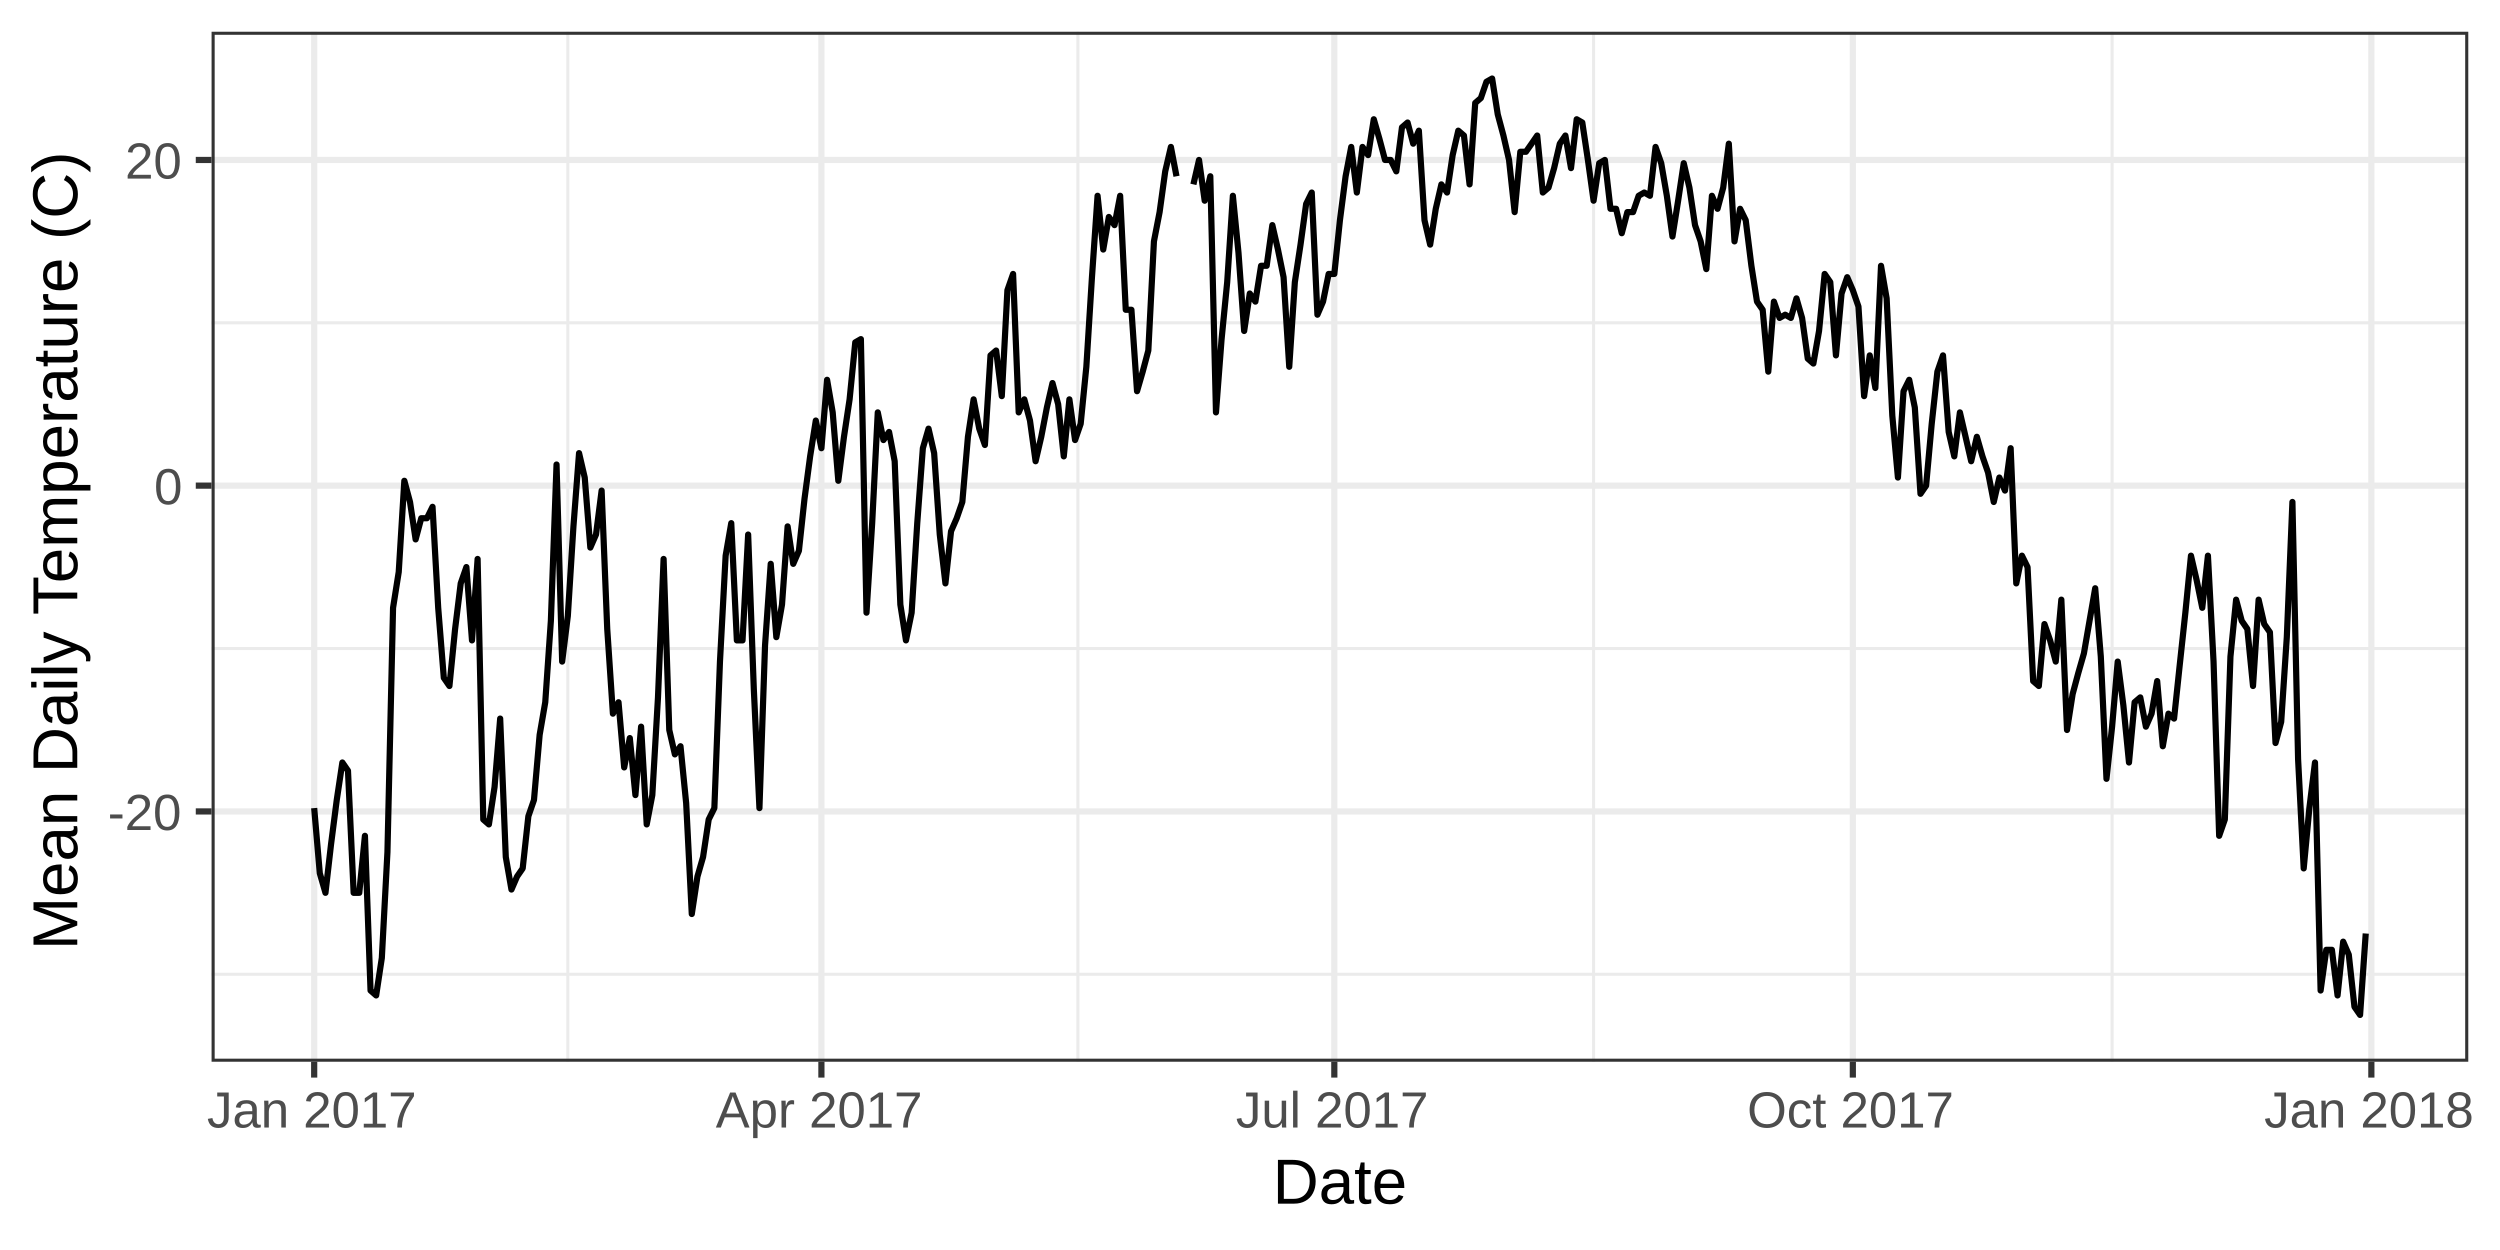
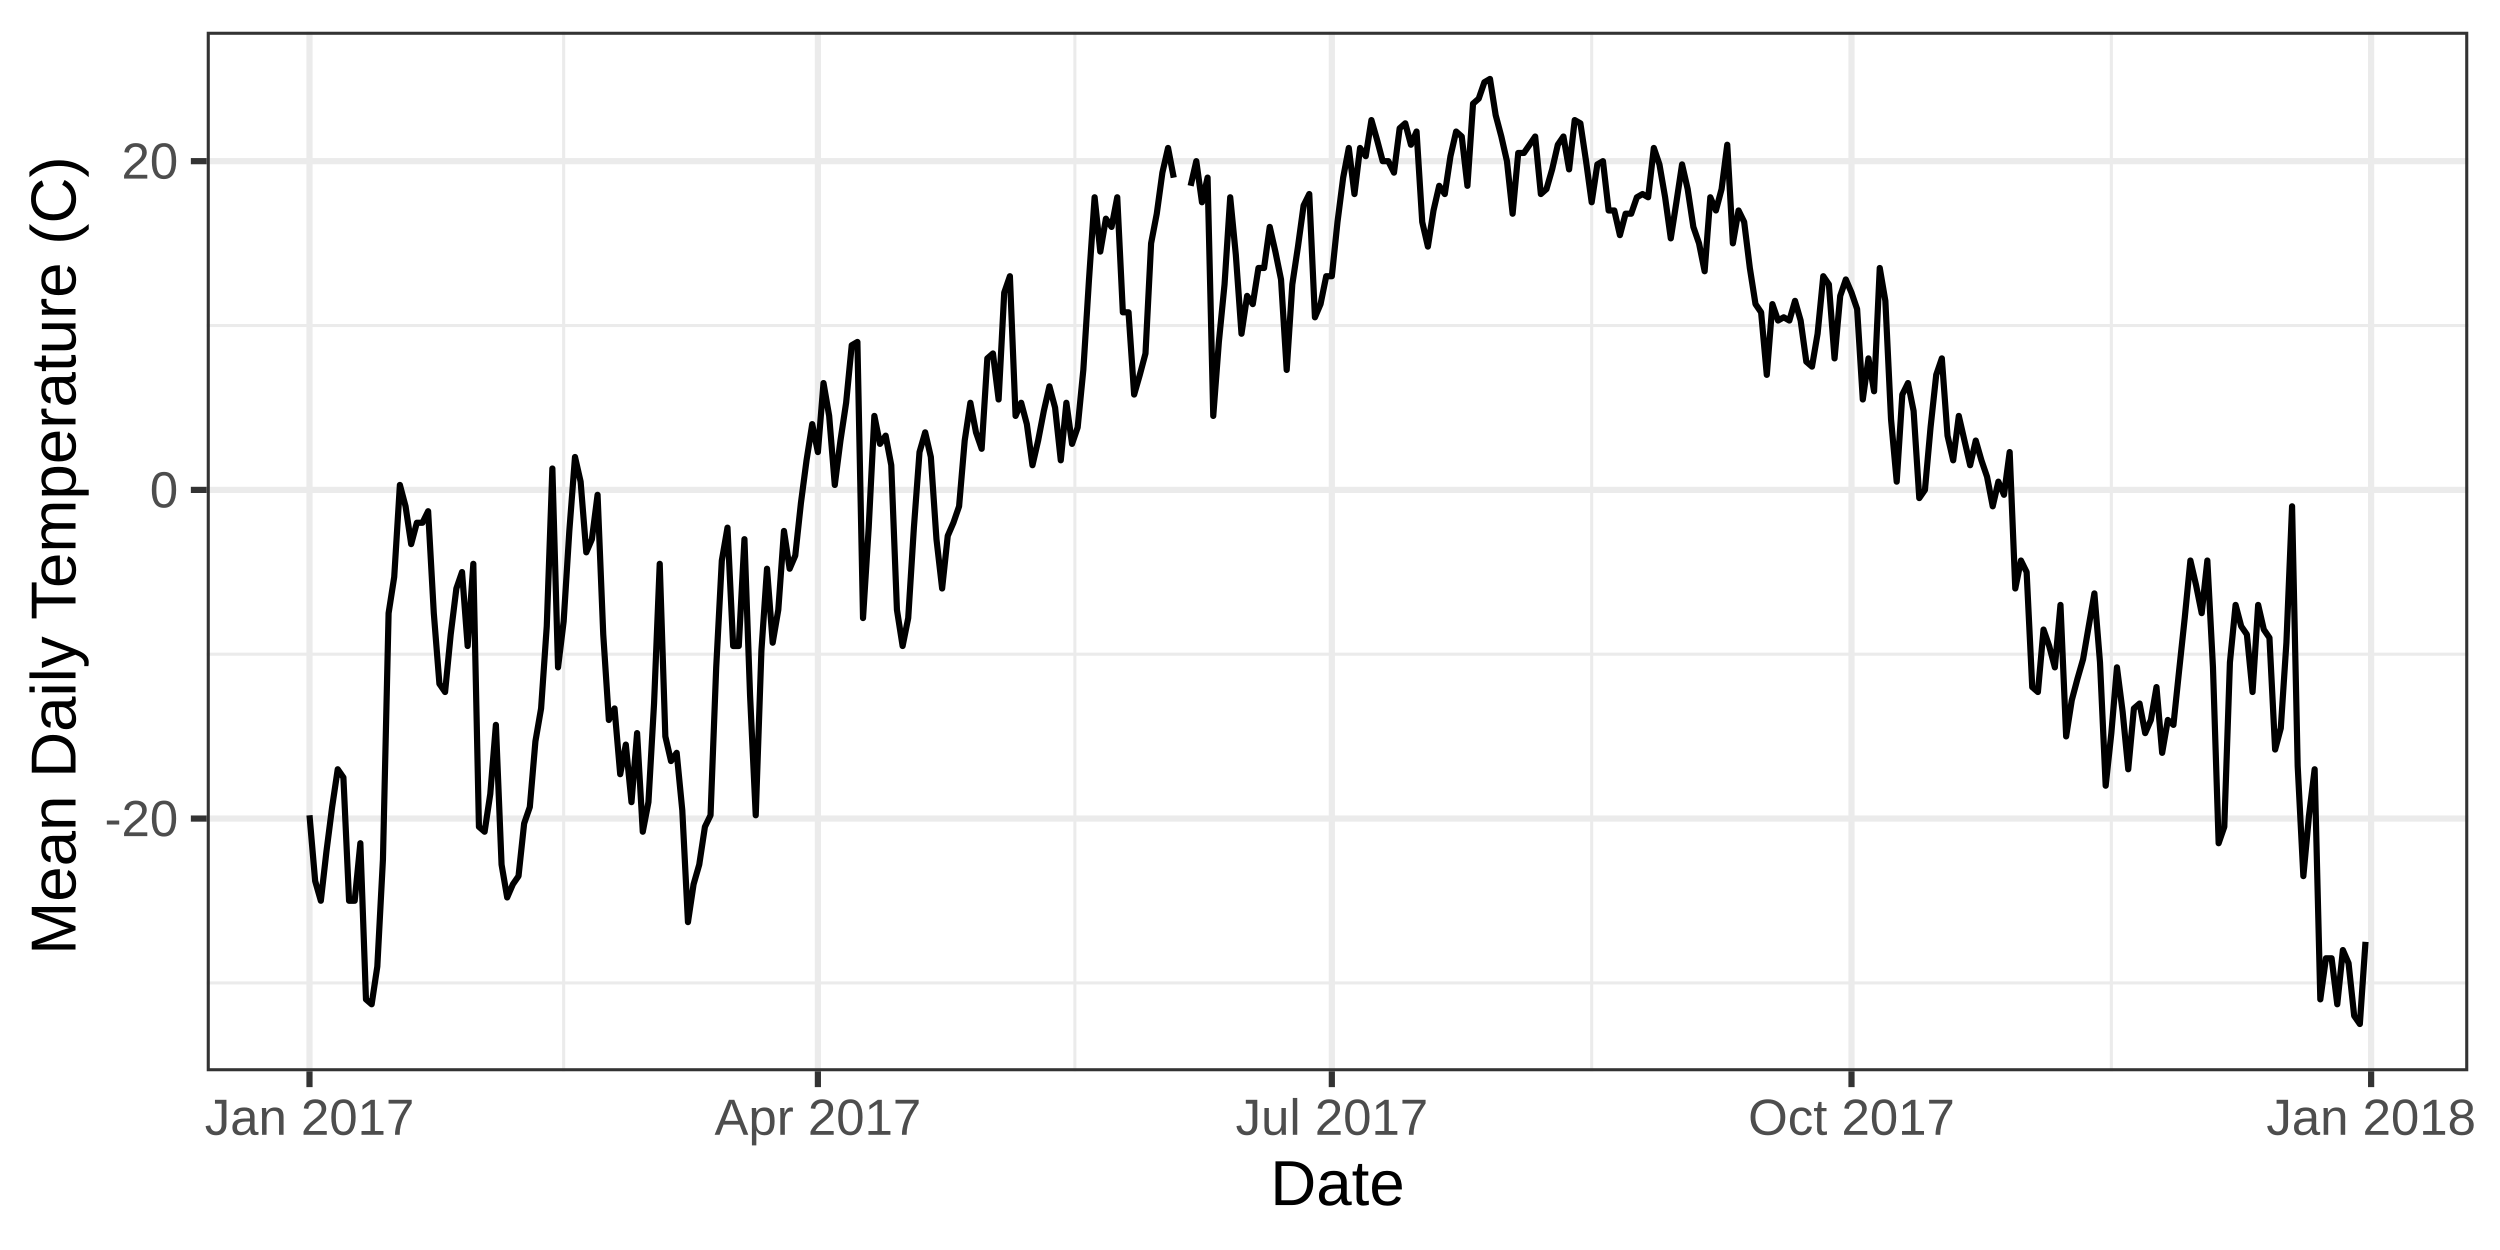
<svg xmlns="http://www.w3.org/2000/svg" viewBox="0 0 432.00 216.00">
  <defs>
    <style type="text/css">
-     line, polyline, path, rect, circle {
+     line, polyline, polygon, path, rect, circle {
      fill: none;
      stroke: #000000;
      stroke-linecap: round;
      stroke-linejoin: round;
      stroke-miterlimit: 10.00;
    }
  </style>
  </defs>
  <rect width="100%" height="100%" style="stroke: none; fill: #FFFFFF;" />
  <rect x="0.00" y="0.00" width="432.00" height="216.00" style="stroke-width: 1.07; stroke: #FFFFFF; fill: #FFFFFF;" />
  <defs>
-     <clipPath id="cpMzYuNTY0N3w0MjYuNTIxfDE4My40NzR8NS40Nzk0NQ==">
-       <rect x="36.56" y="5.48" width="389.96" height="177.99" />
+     <clipPath id="cpMzUuNzJ8NDI2LjUyfDE4NS4xMnw1LjQ4">
+       <rect x="35.72" y="5.48" width="390.80" height="179.64" />
    </clipPath>
  </defs>
-   <rect x="36.56" y="5.48" width="389.96" height="177.99" style="stroke-width: 1.07; stroke: none; fill: #FFFFFF;" clip-path="url(#cpMzYuNTY0N3w0MjYuNTIxfDE4My40NzR8NS40Nzk0NQ==)" />
-   <polyline points="36.56,168.35 426.52,168.35 " style="stroke-width: 0.53; stroke: #EBEBEB; stroke-linecap: butt;" clip-path="url(#cpMzYuNTY0N3w0MjYuNTIxfDE4My40NzR8NS40Nzk0NQ==)" />
-   <polyline points="36.56,112.07 426.52,112.07 " style="stroke-width: 0.53; stroke: #EBEBEB; stroke-linecap: butt;" clip-path="url(#cpMzYuNTY0N3w0MjYuNTIxfDE4My40NzR8NS40Nzk0NQ==)" />
-   <polyline points="36.56,55.78 426.52,55.78 " style="stroke-width: 0.53; stroke: #EBEBEB; stroke-linecap: butt;" clip-path="url(#cpMzYuNTY0N3w0MjYuNTIxfDE4My40NzR8NS40Nzk0NQ==)" />
-   <polyline points="98.12,183.47 98.12,5.48 " style="stroke-width: 0.53; stroke: #EBEBEB; stroke-linecap: butt;" clip-path="url(#cpMzYuNTY0N3w0MjYuNTIxfDE4My40NzR8NS40Nzk0NQ==)" />
-   <polyline points="186.26,183.47 186.26,5.48 " style="stroke-width: 0.53; stroke: #EBEBEB; stroke-linecap: butt;" clip-path="url(#cpMzYuNTY0N3w0MjYuNTIxfDE4My40NzR8NS40Nzk0NQ==)" />
-   <polyline points="275.37,183.47 275.37,5.48 " style="stroke-width: 0.53; stroke: #EBEBEB; stroke-linecap: butt;" clip-path="url(#cpMzYuNTY0N3w0MjYuNTIxfDE4My40NzR8NS40Nzk0NQ==)" />
-   <polyline points="364.97,183.47 364.97,5.48 " style="stroke-width: 0.53; stroke: #EBEBEB; stroke-linecap: butt;" clip-path="url(#cpMzYuNTY0N3w0MjYuNTIxfDE4My40NzR8NS40Nzk0NQ==)" />
-   <polyline points="36.56,140.21 426.52,140.21 " style="stroke-width: 1.07; stroke: #EBEBEB; stroke-linecap: butt;" clip-path="url(#cpMzYuNTY0N3w0MjYuNTIxfDE4My40NzR8NS40Nzk0NQ==)" />
-   <polyline points="36.56,83.92 426.52,83.92 " style="stroke-width: 1.07; stroke: #EBEBEB; stroke-linecap: butt;" clip-path="url(#cpMzYuNTY0N3w0MjYuNTIxfDE4My40NzR8NS40Nzk0NQ==)" />
-   <polyline points="36.56,27.64 426.52,27.64 " style="stroke-width: 1.07; stroke: #EBEBEB; stroke-linecap: butt;" clip-path="url(#cpMzYuNTY0N3w0MjYuNTIxfDE4My40NzR8NS40Nzk0NQ==)" />
-   <polyline points="54.29,183.47 54.29,5.48 " style="stroke-width: 1.07; stroke: #EBEBEB; stroke-linecap: butt;" clip-path="url(#cpMzYuNTY0N3w0MjYuNTIxfDE4My40NzR8NS40Nzk0NQ==)" />
-   <polyline points="141.94,183.47 141.94,5.48 " style="stroke-width: 1.07; stroke: #EBEBEB; stroke-linecap: butt;" clip-path="url(#cpMzYuNTY0N3w0MjYuNTIxfDE4My40NzR8NS40Nzk0NQ==)" />
-   <polyline points="230.57,183.47 230.57,5.48 " style="stroke-width: 1.07; stroke: #EBEBEB; stroke-linecap: butt;" clip-path="url(#cpMzYuNTY0N3w0MjYuNTIxfDE4My40NzR8NS40Nzk0NQ==)" />
-   <polyline points="320.17,183.47 320.17,5.48 " style="stroke-width: 1.07; stroke: #EBEBEB; stroke-linecap: butt;" clip-path="url(#cpMzYuNTY0N3w0MjYuNTIxfDE4My40NzR8NS40Nzk0NQ==)" />
-   <polyline points="409.77,183.47 409.77,5.48 " style="stroke-width: 1.07; stroke: #EBEBEB; stroke-linecap: butt;" clip-path="url(#cpMzYuNTY0N3w0MjYuNTIxfDE4My40NzR8NS40Nzk0NQ==)" />
-   <polyline points="54.29,139.64 55.26,150.90 56.24,154.28 57.21,145.84 58.19,138.24 59.16,131.76 60.13,133.17 61.11,154.28 62.08,154.28 63.06,144.43 64.03,171.16 65.00,172.01 65.98,165.53 66.95,147.24 67.92,105.03 68.90,98.84 69.87,83.08 70.85,86.74 71.82,93.21 72.79,89.55 73.77,89.55 74.74,87.58 75.72,105.03 76.69,117.13 77.66,118.54 78.64,108.69 79.61,100.81 80.59,97.99 81.56,110.66 82.53,96.59 83.51,141.61 84.48,142.46 85.46,135.99 86.43,124.17 87.40,148.09 88.38,153.71 89.35,151.46 90.32,150.06 91.30,141.05 92.27,138.24 93.25,126.98 94.22,121.35 95.19,107.28 96.17,80.27 97.14,114.32 98.12,106.44 99.09,90.96 100.06,78.30 101.04,82.52 102.01,94.62 102.99,92.37 103.96,84.77 104.93,108.69 105.91,123.32 106.88,121.35 107.86,132.61 108.83,127.54 109.80,137.39 110.78,125.57 111.75,142.46 112.72,137.39 113.70,120.51 114.67,96.59 115.65,126.14 116.62,130.36 117.59,128.95 118.57,138.80 119.54,157.94 120.52,151.46 121.49,148.09 122.46,141.61 123.44,139.64 124.41,114.32 125.39,96.02 126.36,90.40 127.33,110.66 128.31,110.66 129.28,92.37 130.26,119.10 131.23,139.64 132.20,111.50 133.18,97.43 134.15,110.10 135.13,104.47 136.10,90.96 137.07,97.43 138.05,95.18 139.02,86.18 139.99,78.86 140.97,72.67 141.94,77.45 142.92,65.63 143.89,71.26 144.86,83.08 145.84,75.48 146.81,69.01 147.79,59.16 148.76,58.60 149.73,105.87 150.71,90.40 151.68,71.26 152.66,76.04 153.63,74.64 154.60,79.70 155.58,104.47 156.55,110.66 157.53,105.87 158.50,90.40 159.47,77.45 160.45,74.07 161.42,78.30 162.39,92.37 163.37,100.81 164.34,91.80 165.32,89.55 166.29,86.74 167.26,75.48 168.24,69.01 169.21,74.07 170.19,76.89 171.16,61.41 172.13,60.57 173.11,68.45 174.08,50.15 175.06,47.34 176.03,71.26 177.00,69.01 177.98,72.67 178.95,79.70 179.93,75.48 180.90,70.42 181.87,66.19 182.85,69.85 183.82,78.86 184.79,69.01 185.77,76.04 186.74,73.23 187.72,63.38 188.69,47.90 189.66,33.83 190.64,43.12 191.61,37.49 192.59,38.90 193.56,33.83 194.53,53.53 195.51,53.53 196.48,67.60 197.46,64.22 198.43,60.57 199.40,41.71 200.38,36.65 201.35,29.61 202.33,25.39 203.30,30.46 " style="stroke-width: 1.07; stroke-linecap: butt;" clip-path="url(#cpMzYuNTY0N3w0MjYuNTIxfDE4My40NzR8NS40Nzk0NQ==)" />
-   <polyline points="206.22,31.86 207.19,27.64 208.17,34.68 209.14,30.46 210.12,71.26 211.09,58.60 212.06,48.75 213.04,33.83 214.01,43.68 214.99,57.19 215.96,50.72 216.93,52.12 217.91,45.93 218.88,45.93 219.86,38.90 220.83,43.12 221.80,47.90 222.78,63.38 223.75,48.75 224.73,42.27 225.70,35.24 226.67,33.27 227.65,54.38 228.62,52.12 229.59,47.34 230.57,47.34 231.54,38.05 232.52,30.46 233.49,25.39 234.46,33.27 235.44,25.39 236.41,26.80 237.39,20.61 238.36,23.98 239.33,27.64 240.31,27.64 241.28,29.61 242.26,22.01 243.23,21.17 244.20,24.83 245.18,22.58 246.15,38.05 247.13,42.27 248.10,36.08 249.07,31.86 250.05,33.27 251.02,26.80 251.99,22.58 252.97,23.42 253.94,31.86 254.92,17.79 255.89,16.95 256.86,14.13 257.84,13.57 258.81,19.76 259.79,23.42 260.76,27.64 261.73,36.65 262.71,26.23 263.68,26.23 264.66,24.83 265.63,23.42 266.60,33.27 267.58,32.42 268.55,29.05 269.53,24.83 270.50,23.42 271.47,29.05 272.45,20.61 273.42,21.17 274.39,27.64 275.37,34.68 276.34,28.20 277.32,27.64 278.29,36.08 279.26,36.08 280.24,40.30 281.21,36.65 282.19,36.65 283.16,33.83 284.13,33.27 285.11,33.83 286.08,25.39 287.06,28.20 288.03,33.83 289.00,40.87 289.98,34.68 290.95,28.20 291.93,32.42 292.90,38.90 293.87,41.71 294.85,46.50 295.82,33.83 296.79,36.08 297.77,32.42 298.74,24.83 299.72,41.71 300.69,36.08 301.66,38.05 302.64,45.93 303.61,52.12 304.59,53.53 305.56,64.22 306.53,52.12 307.51,54.94 308.48,54.38 309.46,54.94 310.43,51.56 311.40,54.94 312.38,61.97 313.35,62.82 314.33,57.19 315.30,47.34 316.27,48.75 317.25,61.41 318.22,50.72 319.20,47.90 320.17,50.15 321.14,52.97 322.12,68.45 323.09,61.41 324.06,67.04 325.04,45.93 326.01,51.56 326.99,71.82 327.96,82.52 328.93,67.60 329.91,65.63 330.88,70.42 331.86,85.33 332.83,83.92 333.80,73.23 334.78,64.22 335.75,61.41 336.73,74.64 337.70,78.86 338.67,71.26 339.65,75.48 340.62,79.70 341.60,75.48 342.57,78.86 343.54,81.67 344.52,86.74 345.49,82.52 346.46,84.77 347.44,77.45 348.41,100.81 349.39,96.02 350.36,97.99 351.33,117.69 352.31,118.54 353.28,107.84 354.26,110.66 355.23,114.32 356.20,103.62 357.18,126.14 358.15,119.94 359.13,116.29 360.10,112.91 361.07,107.28 362.05,101.65 363.02,113.47 364.00,134.58 364.97,125.57 365.94,114.32 366.92,121.91 367.89,131.76 368.86,121.35 369.84,120.51 370.81,125.57 371.79,123.32 372.76,117.69 373.73,128.95 374.71,123.32 375.68,124.17 376.66,114.88 377.63,105.87 378.60,96.02 379.58,100.25 380.55,105.03 381.53,96.02 382.50,114.32 383.47,144.43 384.45,141.61 385.42,113.47 386.40,103.62 387.37,107.28 388.34,108.69 389.32,118.54 390.29,103.62 391.26,107.84 392.24,109.25 393.21,128.39 394.19,124.73 395.16,110.10 396.13,86.74 397.11,131.20 398.08,150.06 399.06,139.64 400.03,131.76 401.00,171.16 401.98,164.13 402.95,164.13 403.93,172.01 404.90,162.72 405.87,164.97 406.85,173.98 407.82,175.38 408.80,161.31 " style="stroke-width: 1.07; stroke-linecap: butt;" clip-path="url(#cpMzYuNTY0N3w0MjYuNTIxfDE4My40NzR8NS40Nzk0NQ==)" />
-   <rect x="36.56" y="5.48" width="389.96" height="177.99" style="stroke-width: 1.07; stroke: #333333;" clip-path="url(#cpMzYuNTY0N3w0MjYuNTIxfDE4My40NzR8NS40Nzk0NQ==)" />
+   <rect x="35.72" y="5.48" width="390.80" height="179.64" style="stroke-width: 1.07; stroke: none; fill: #FFFFFF;" clip-path="url(#cpMzUuNzJ8NDI2LjUyfDE4NS4xMnw1LjQ4)" />
+   <polyline points="35.72,169.85 426.52,169.85 " style="stroke-width: 0.53; stroke: #EBEBEB; stroke-linecap: butt;" clip-path="url(#cpMzUuNzJ8NDI2LjUyfDE4NS4xMnw1LjQ4)" />
+   <polyline points="35.72,113.05 426.52,113.05 " style="stroke-width: 0.53; stroke: #EBEBEB; stroke-linecap: butt;" clip-path="url(#cpMzUuNzJ8NDI2LjUyfDE4NS4xMnw1LjQ4)" />
+   <polyline points="35.72,56.25 426.52,56.25 " style="stroke-width: 0.53; stroke: #EBEBEB; stroke-linecap: butt;" clip-path="url(#cpMzUuNzJ8NDI2LjUyfDE4NS4xMnw1LjQ4)" />
+   <polyline points="97.40,185.12 97.40,5.48 " style="stroke-width: 0.53; stroke: #EBEBEB; stroke-linecap: butt;" clip-path="url(#cpMzUuNzJ8NDI2LjUyfDE4NS4xMnw1LjQ4)" />
+   <polyline points="185.74,185.12 185.74,5.48 " style="stroke-width: 0.53; stroke: #EBEBEB; stroke-linecap: butt;" clip-path="url(#cpMzUuNzJ8NDI2LjUyfDE4NS4xMnw1LjQ4)" />
+   <polyline points="275.04,185.12 275.04,5.48 " style="stroke-width: 0.53; stroke: #EBEBEB; stroke-linecap: butt;" clip-path="url(#cpMzUuNzJ8NDI2LjUyfDE4NS4xMnw1LjQ4)" />
+   <polyline points="364.84,185.12 364.84,5.48 " style="stroke-width: 0.53; stroke: #EBEBEB; stroke-linecap: butt;" clip-path="url(#cpMzUuNzJ8NDI2LjUyfDE4NS4xMnw1LjQ4)" />
+   <polyline points="35.72,141.45 426.52,141.45 " style="stroke-width: 1.07; stroke: #EBEBEB; stroke-linecap: butt;" clip-path="url(#cpMzUuNzJ8NDI2LjUyfDE4NS4xMnw1LjQ4)" />
+   <polyline points="35.72,84.65 426.52,84.65 " style="stroke-width: 1.07; stroke: #EBEBEB; stroke-linecap: butt;" clip-path="url(#cpMzUuNzJ8NDI2LjUyfDE4NS4xMnw1LjQ4)" />
+   <polyline points="35.72,27.85 426.52,27.85 " style="stroke-width: 1.07; stroke: #EBEBEB; stroke-linecap: butt;" clip-path="url(#cpMzUuNzJ8NDI2LjUyfDE4NS4xMnw1LjQ4)" />
+   <polyline points="53.48,185.12 53.48,5.48 " style="stroke-width: 1.07; stroke: #EBEBEB; stroke-linecap: butt;" clip-path="url(#cpMzUuNzJ8NDI2LjUyfDE4NS4xMnw1LjQ4)" />
+   <polyline points="141.33,185.12 141.33,5.48 " style="stroke-width: 1.07; stroke: #EBEBEB; stroke-linecap: butt;" clip-path="url(#cpMzUuNzJ8NDI2LjUyfDE4NS4xMnw1LjQ4)" />
+   <polyline points="230.14,185.12 230.14,5.48 " style="stroke-width: 1.07; stroke: #EBEBEB; stroke-linecap: butt;" clip-path="url(#cpMzUuNzJ8NDI2LjUyfDE4NS4xMnw1LjQ4)" />
+   <polyline points="319.94,185.12 319.94,5.48 " style="stroke-width: 1.07; stroke: #EBEBEB; stroke-linecap: butt;" clip-path="url(#cpMzUuNzJ8NDI2LjUyfDE4NS4xMnw1LjQ4)" />
+   <polyline points="409.73,185.12 409.73,5.48 " style="stroke-width: 1.07; stroke: #EBEBEB; stroke-linecap: butt;" clip-path="url(#cpMzUuNzJ8NDI2LjUyfDE4NS4xMnw1LjQ4)" />
+   <polyline points="53.48,140.88 54.46,152.24 55.44,155.65 56.41,147.13 57.39,139.46 58.36,132.93 59.34,134.35 60.32,155.65 61.29,155.65 62.27,145.71 63.24,172.69 64.22,173.54 65.20,167.01 66.17,148.55 67.15,105.95 68.12,99.70 69.10,83.80 70.08,87.49 71.05,94.02 72.03,90.33 73.00,90.33 73.98,88.34 74.96,105.95 75.93,118.16 76.91,119.58 77.88,109.64 78.86,101.69 79.84,98.85 80.81,111.63 81.79,97.43 82.76,142.87 83.74,143.72 84.72,137.19 85.69,125.26 86.67,149.40 87.64,155.08 88.62,152.81 89.60,151.39 90.57,142.30 91.55,139.46 92.52,128.10 93.50,122.42 94.48,108.22 95.45,80.96 96.43,115.32 97.40,107.37 98.38,91.75 99.36,78.97 100.33,83.23 101.31,95.44 102.28,93.17 103.26,85.50 104.24,109.64 105.21,124.41 106.19,122.42 107.17,133.78 108.14,128.67 109.12,138.61 110.09,126.68 111.07,143.72 112.05,138.61 113.02,121.57 114.00,97.43 114.97,127.25 115.95,131.51 116.93,130.09 117.90,140.03 118.88,159.34 119.85,152.81 120.83,149.40 121.81,142.87 122.78,140.88 123.76,115.32 124.73,96.86 125.71,91.18 126.69,111.63 127.66,111.63 128.64,93.17 129.61,120.15 130.59,140.88 131.57,112.48 132.54,98.28 133.52,111.06 134.49,105.38 135.47,91.75 136.45,98.28 137.42,96.01 138.40,86.92 139.37,79.54 140.35,73.29 141.33,78.12 142.30,66.19 143.28,71.87 144.25,83.80 145.23,76.13 146.21,69.60 147.18,59.66 148.16,59.09 149.13,106.80 150.11,91.18 151.09,71.87 152.06,76.70 153.04,75.28 154.01,80.39 154.99,105.38 155.97,111.63 156.94,106.80 157.92,91.18 158.89,78.12 159.87,74.71 160.85,78.97 161.82,93.17 162.80,101.69 163.77,92.60 164.75,90.33 165.73,87.49 166.70,76.13 167.68,69.60 168.65,74.71 169.63,77.55 170.61,61.93 171.58,61.08 172.56,69.03 173.53,50.57 174.51,47.73 175.49,71.87 176.46,69.60 177.44,73.29 178.41,80.39 179.39,76.13 180.37,71.02 181.34,66.76 182.32,70.45 183.30,79.54 184.27,69.60 185.25,76.70 186.22,73.86 187.20,63.92 188.18,48.29 189.15,34.09 190.13,43.47 191.10,37.79 192.08,39.21 193.06,34.09 194.03,53.97 195.01,53.97 195.98,68.18 196.96,64.77 197.94,61.08 198.91,42.05 199.89,36.93 200.86,29.83 201.84,25.57 202.82,30.69 " style="stroke-width: 1.07; stroke-linecap: butt;" clip-path="url(#cpMzUuNzJ8NDI2LjUyfDE4NS4xMnw1LjQ4)" />
+   <polyline points="205.74,32.11 206.72,27.85 207.70,34.95 208.67,30.69 209.65,71.87 210.62,59.09 211.60,49.15 212.58,34.09 213.55,44.03 214.53,57.67 215.50,51.13 216.48,52.55 217.46,46.31 218.43,46.31 219.41,39.21 220.38,43.47 221.36,48.29 222.34,63.92 223.31,49.15 224.29,42.61 225.26,35.51 226.24,33.53 227.22,54.83 228.19,52.55 229.17,47.73 230.14,47.73 231.12,38.35 232.10,30.69 233.07,25.57 234.05,33.53 235.02,25.57 236.00,26.99 236.98,20.75 237.95,24.15 238.93,27.85 239.90,27.85 240.88,29.83 241.86,22.17 242.83,21.31 243.81,25.01 244.78,22.73 245.76,38.35 246.74,42.61 247.71,36.37 248.69,32.11 249.66,33.53 250.64,26.99 251.62,22.73 252.59,23.59 253.57,32.11 254.54,17.91 255.52,17.05 256.50,14.21 257.47,13.64 258.45,19.89 259.43,23.59 260.40,27.85 261.38,36.93 262.35,26.43 263.33,26.43 264.31,25.01 265.28,23.59 266.26,33.53 267.23,32.67 268.21,29.27 269.19,25.01 270.16,23.59 271.14,29.27 272.11,20.75 273.09,21.31 274.07,27.85 275.04,34.95 276.02,28.41 276.99,27.85 277.97,36.37 278.95,36.37 279.92,40.63 280.90,36.93 281.87,36.93 282.85,34.09 283.83,33.53 284.80,34.09 285.78,25.57 286.75,28.41 287.73,34.09 288.71,41.19 289.68,34.95 290.66,28.41 291.63,32.67 292.61,39.21 293.59,42.05 294.56,46.87 295.54,34.09 296.51,36.37 297.49,32.67 298.47,25.01 299.44,42.05 300.42,36.37 301.39,38.35 302.37,46.31 303.35,52.55 304.32,53.97 305.30,64.77 306.27,52.55 307.25,55.39 308.23,54.83 309.20,55.39 310.18,51.99 311.15,55.39 312.13,62.50 313.11,63.35 314.08,57.67 315.06,47.73 316.03,49.15 317.01,61.93 317.99,51.13 318.96,48.29 319.94,50.57 320.91,53.41 321.89,69.03 322.87,61.93 323.84,67.61 324.82,46.31 325.79,51.99 326.77,72.44 327.75,83.23 328.72,68.18 329.70,66.19 330.67,71.02 331.65,86.07 332.63,84.65 333.60,73.86 334.58,64.77 335.55,61.93 336.53,75.28 337.51,79.54 338.48,71.87 339.46,76.13 340.44,80.39 341.41,76.13 342.39,79.54 343.36,82.38 344.34,87.49 345.32,83.23 346.29,85.50 347.27,78.12 348.24,101.69 349.22,96.86 350.20,98.85 351.17,118.73 352.15,119.58 353.12,108.79 354.10,111.63 355.08,115.32 356.05,104.53 357.03,127.25 358.00,121.00 358.98,117.31 359.96,113.90 360.93,108.22 361.91,102.54 362.88,114.47 363.86,135.77 364.84,126.68 365.81,115.32 366.79,122.99 367.76,132.93 368.74,122.42 369.72,121.57 370.69,126.68 371.67,124.41 372.64,118.73 373.62,130.09 374.60,124.41 375.57,125.26 376.55,115.89 377.52,106.80 378.50,96.86 379.48,101.12 380.45,105.95 381.43,96.86 382.40,115.32 383.38,145.71 384.36,142.87 385.33,114.47 386.31,104.53 387.28,108.22 388.26,109.64 389.24,119.58 390.21,104.53 391.19,108.79 392.16,110.21 393.14,129.52 394.12,125.83 395.09,111.06 396.07,87.49 397.04,132.36 398.02,151.39 399.00,140.88 399.97,132.93 400.95,172.69 401.92,165.59 402.90,165.59 403.88,173.54 404.85,164.17 405.83,166.44 406.80,175.53 407.78,176.95 408.76,162.75 " style="stroke-width: 1.07; stroke-linecap: butt;" clip-path="url(#cpMzUuNzJ8NDI2LjUyfDE4NS4xMnw1LjQ4)" />
+   <rect x="35.72" y="5.48" width="390.80" height="179.64" style="stroke-width: 1.07; stroke: #333333;" clip-path="url(#cpMzUuNzJ8NDI2LjUyfDE4NS4xMnw1LjQ4)" />
  <defs>
-     <clipPath id="cpMHw0MzJ8MjE2fDA=">
+     <clipPath id="cpMC4wMHw0MzIuMDB8MjE2LjAwfDAuMDA=">
      <rect x="0.00" y="0.00" width="432.00" height="216.00" />
    </clipPath>
  </defs>
-   <g clip-path="url(#cpMHw0MzJ8MjE2fDA=)">
-     <text x="18.63" y="143.43" style="font-size: 8.80px; fill: #4D4D4D; font-family: Arial;" textLength="13.01px" lengthAdjust="spacingAndGlyphs">-20</text>
+   <g clip-path="url(#cpMC4wMHw0MzIuMDB8MjE2LjAwfDAuMDA=)">
+     <text x="18.07" y="144.48" style="font-size: 8.80px; fill: #4D4D4D; font-family: Arimo;" textLength="12.72px" lengthAdjust="spacingAndGlyphs">-20</text>
  </g>
-   <g clip-path="url(#cpMHw0MzJ8MjE2fDA=)">
-     <text x="26.63" y="87.14" style="font-size: 8.80px; fill: #4D4D4D; font-family: Arial;" textLength="5.01px" lengthAdjust="spacingAndGlyphs">0</text>
+   <g clip-path="url(#cpMC4wMHw0MzIuMDB8MjE2LjAwfDAuMDA=)">
+     <text x="25.89" y="87.68" style="font-size: 8.80px; fill: #4D4D4D; font-family: Arimo;" textLength="4.89px" lengthAdjust="spacingAndGlyphs">0</text>
  </g>
-   <g clip-path="url(#cpMHw0MzJ8MjE2fDA=)">
-     <text x="21.62" y="30.86" style="font-size: 8.80px; fill: #4D4D4D; font-family: Arial;" textLength="10.01px" lengthAdjust="spacingAndGlyphs">20</text>
+   <g clip-path="url(#cpMC4wMHw0MzIuMDB8MjE2LjAwfDAuMDA=)">
+     <text x="21.00" y="30.87" style="font-size: 8.80px; fill: #4D4D4D; font-family: Arimo;" textLength="9.79px" lengthAdjust="spacingAndGlyphs">20</text>
  </g>
-   <polyline points="33.83,140.21 36.56,140.21 " style="stroke-width: 1.07; stroke: #333333; stroke-linecap: butt;" clip-path="url(#cpMHw0MzJ8MjE2fDA=)" />
-   <polyline points="33.83,83.92 36.56,83.92 " style="stroke-width: 1.07; stroke: #333333; stroke-linecap: butt;" clip-path="url(#cpMHw0MzJ8MjE2fDA=)" />
-   <polyline points="33.83,27.64 36.56,27.64 " style="stroke-width: 1.07; stroke: #333333; stroke-linecap: butt;" clip-path="url(#cpMHw0MzJ8MjE2fDA=)" />
-   <polyline points="54.29,186.21 54.29,183.47 " style="stroke-width: 1.07; stroke: #333333; stroke-linecap: butt;" clip-path="url(#cpMHw0MzJ8MjE2fDA=)" />
-   <polyline points="141.94,186.21 141.94,183.47 " style="stroke-width: 1.07; stroke: #333333; stroke-linecap: butt;" clip-path="url(#cpMHw0MzJ8MjE2fDA=)" />
-   <polyline points="230.57,186.21 230.57,183.47 " style="stroke-width: 1.07; stroke: #333333; stroke-linecap: butt;" clip-path="url(#cpMHw0MzJ8MjE2fDA=)" />
-   <polyline points="320.17,186.21 320.17,183.47 " style="stroke-width: 1.07; stroke: #333333; stroke-linecap: butt;" clip-path="url(#cpMHw0MzJ8MjE2fDA=)" />
-   <polyline points="409.77,186.21 409.77,183.47 " style="stroke-width: 1.07; stroke: #333333; stroke-linecap: butt;" clip-path="url(#cpMHw0MzJ8MjE2fDA=)" />
-   <g clip-path="url(#cpMHw0MzJ8MjE2fDA=)">
-     <text x="35.77" y="194.84" style="font-size: 8.80px; fill: #4D4D4D; font-family: Arial;" textLength="37.03px" lengthAdjust="spacingAndGlyphs">Jan 2017</text>
+   <polyline points="32.98,141.45 35.72,141.45 " style="stroke-width: 1.07; stroke: #333333; stroke-linecap: butt;" clip-path="url(#cpMC4wMHw0MzIuMDB8MjE2LjAwfDAuMDA=)" />
+   <polyline points="32.98,84.65 35.72,84.65 " style="stroke-width: 1.07; stroke: #333333; stroke-linecap: butt;" clip-path="url(#cpMC4wMHw0MzIuMDB8MjE2LjAwfDAuMDA=)" />
+   <polyline points="32.98,27.85 35.72,27.85 " style="stroke-width: 1.07; stroke: #333333; stroke-linecap: butt;" clip-path="url(#cpMC4wMHw0MzIuMDB8MjE2LjAwfDAuMDA=)" />
+   <polyline points="53.48,187.86 53.48,185.12 " style="stroke-width: 1.07; stroke: #333333; stroke-linecap: butt;" clip-path="url(#cpMC4wMHw0MzIuMDB8MjE2LjAwfDAuMDA=)" />
+   <polyline points="141.33,187.86 141.33,185.12 " style="stroke-width: 1.07; stroke: #333333; stroke-linecap: butt;" clip-path="url(#cpMC4wMHw0MzIuMDB8MjE2LjAwfDAuMDA=)" />
+   <polyline points="230.14,187.86 230.14,185.12 " style="stroke-width: 1.07; stroke: #333333; stroke-linecap: butt;" clip-path="url(#cpMC4wMHw0MzIuMDB8MjE2LjAwfDAuMDA=)" />
+   <polyline points="319.94,187.86 319.94,185.12 " style="stroke-width: 1.07; stroke: #333333; stroke-linecap: butt;" clip-path="url(#cpMC4wMHw0MzIuMDB8MjE2LjAwfDAuMDA=)" />
+   <polyline points="409.73,187.86 409.73,185.12 " style="stroke-width: 1.07; stroke: #333333; stroke-linecap: butt;" clip-path="url(#cpMC4wMHw0MzIuMDB8MjE2LjAwfDAuMDA=)" />
+   <g clip-path="url(#cpMC4wMHw0MzIuMDB8MjE2LjAwfDAuMDA=)">
+     <text x="35.38" y="196.10" style="font-size: 8.80px; fill: #4D4D4D; font-family: Arimo;" textLength="36.21px" lengthAdjust="spacingAndGlyphs">Jan 2017</text>
  </g>
-   <g clip-path="url(#cpMHw0MzJ8MjE2fDA=)">
-     <text x="123.68" y="194.84" style="font-size: 8.80px; fill: #4D4D4D; font-family: Arial;" textLength="36.53px" lengthAdjust="spacingAndGlyphs">Apr 2017</text>
+   <g clip-path="url(#cpMC4wMHw0MzIuMDB8MjE2LjAwfDAuMDA=)">
+     <text x="123.47" y="196.10" style="font-size: 8.80px; fill: #4D4D4D; font-family: Arimo;" textLength="35.72px" lengthAdjust="spacingAndGlyphs">Apr 2017</text>
  </g>
-   <g clip-path="url(#cpMHw0MzJ8MjE2fDA=)">
-     <text x="213.56" y="194.84" style="font-size: 8.80px; fill: #4D4D4D; font-family: Arial;" textLength="34.03px" lengthAdjust="spacingAndGlyphs">Jul 2017</text>
+   <g clip-path="url(#cpMC4wMHw0MzIuMDB8MjE2LjAwfDAuMDA=)">
+     <text x="213.51" y="196.10" style="font-size: 8.80px; fill: #4D4D4D; font-family: Arimo;" textLength="33.27px" lengthAdjust="spacingAndGlyphs">Jul 2017</text>
  </g>
-   <g clip-path="url(#cpMHw0MzJ8MjE2fDA=)">
-     <text x="301.91" y="194.84" style="font-size: 8.80px; fill: #4D4D4D; font-family: Arial;" textLength="36.52px" lengthAdjust="spacingAndGlyphs">Oct 2017</text>
+   <g clip-path="url(#cpMC4wMHw0MzIuMDB8MjE2LjAwfDAuMDA=)">
+     <text x="302.08" y="196.10" style="font-size: 8.80px; fill: #4D4D4D; font-family: Arimo;" textLength="35.71px" lengthAdjust="spacingAndGlyphs">Oct 2017</text>
  </g>
-   <g clip-path="url(#cpMHw0MzJ8MjE2fDA=)">
-     <text x="391.25" y="194.84" style="font-size: 8.80px; fill: #4D4D4D; font-family: Arial;" textLength="37.03px" lengthAdjust="spacingAndGlyphs">Jan 2018</text>
+   <g clip-path="url(#cpMC4wMHw0MzIuMDB8MjE2LjAwfDAuMDA=)">
+     <text x="391.63" y="196.10" style="font-size: 8.80px; fill: #4D4D4D; font-family: Arimo;" textLength="36.21px" lengthAdjust="spacingAndGlyphs">Jan 2018</text>
  </g>
-   <g clip-path="url(#cpMHw0MzJ8MjE2fDA=)">
-     <text x="219.92" y="207.99" style="font-size: 11.00px; font-family: Arial;" textLength="23.24px" lengthAdjust="spacingAndGlyphs">Date</text>
+   <g clip-path="url(#cpMC4wMHw0MzIuMDB8MjE2LjAwfDAuMDA=)">
+     <text x="219.50" y="208.24" style="font-size: 11.00px; font-family: Arimo;" textLength="23.24px" lengthAdjust="spacingAndGlyphs">Date</text>
  </g>
-   <g clip-path="url(#cpMHw0MzJ8MjE2fDA=)">
-     <text transform="translate(13.35,164.16) rotate(-90)" style="font-size: 11.00px; font-family: Arial;" textLength="139.37px" lengthAdjust="spacingAndGlyphs">Mean Daily Temperature (C)</text>
+   <g clip-path="url(#cpMC4wMHw0MzIuMDB8MjE2LjAwfDAuMDA=)">
+     <text transform="translate(13.05,164.99) rotate(-90)" style="font-size: 11.00px; font-family: Arimo;" textLength="139.37px" lengthAdjust="spacingAndGlyphs">Mean Daily Temperature (C)</text>
  </g>
</svg>
